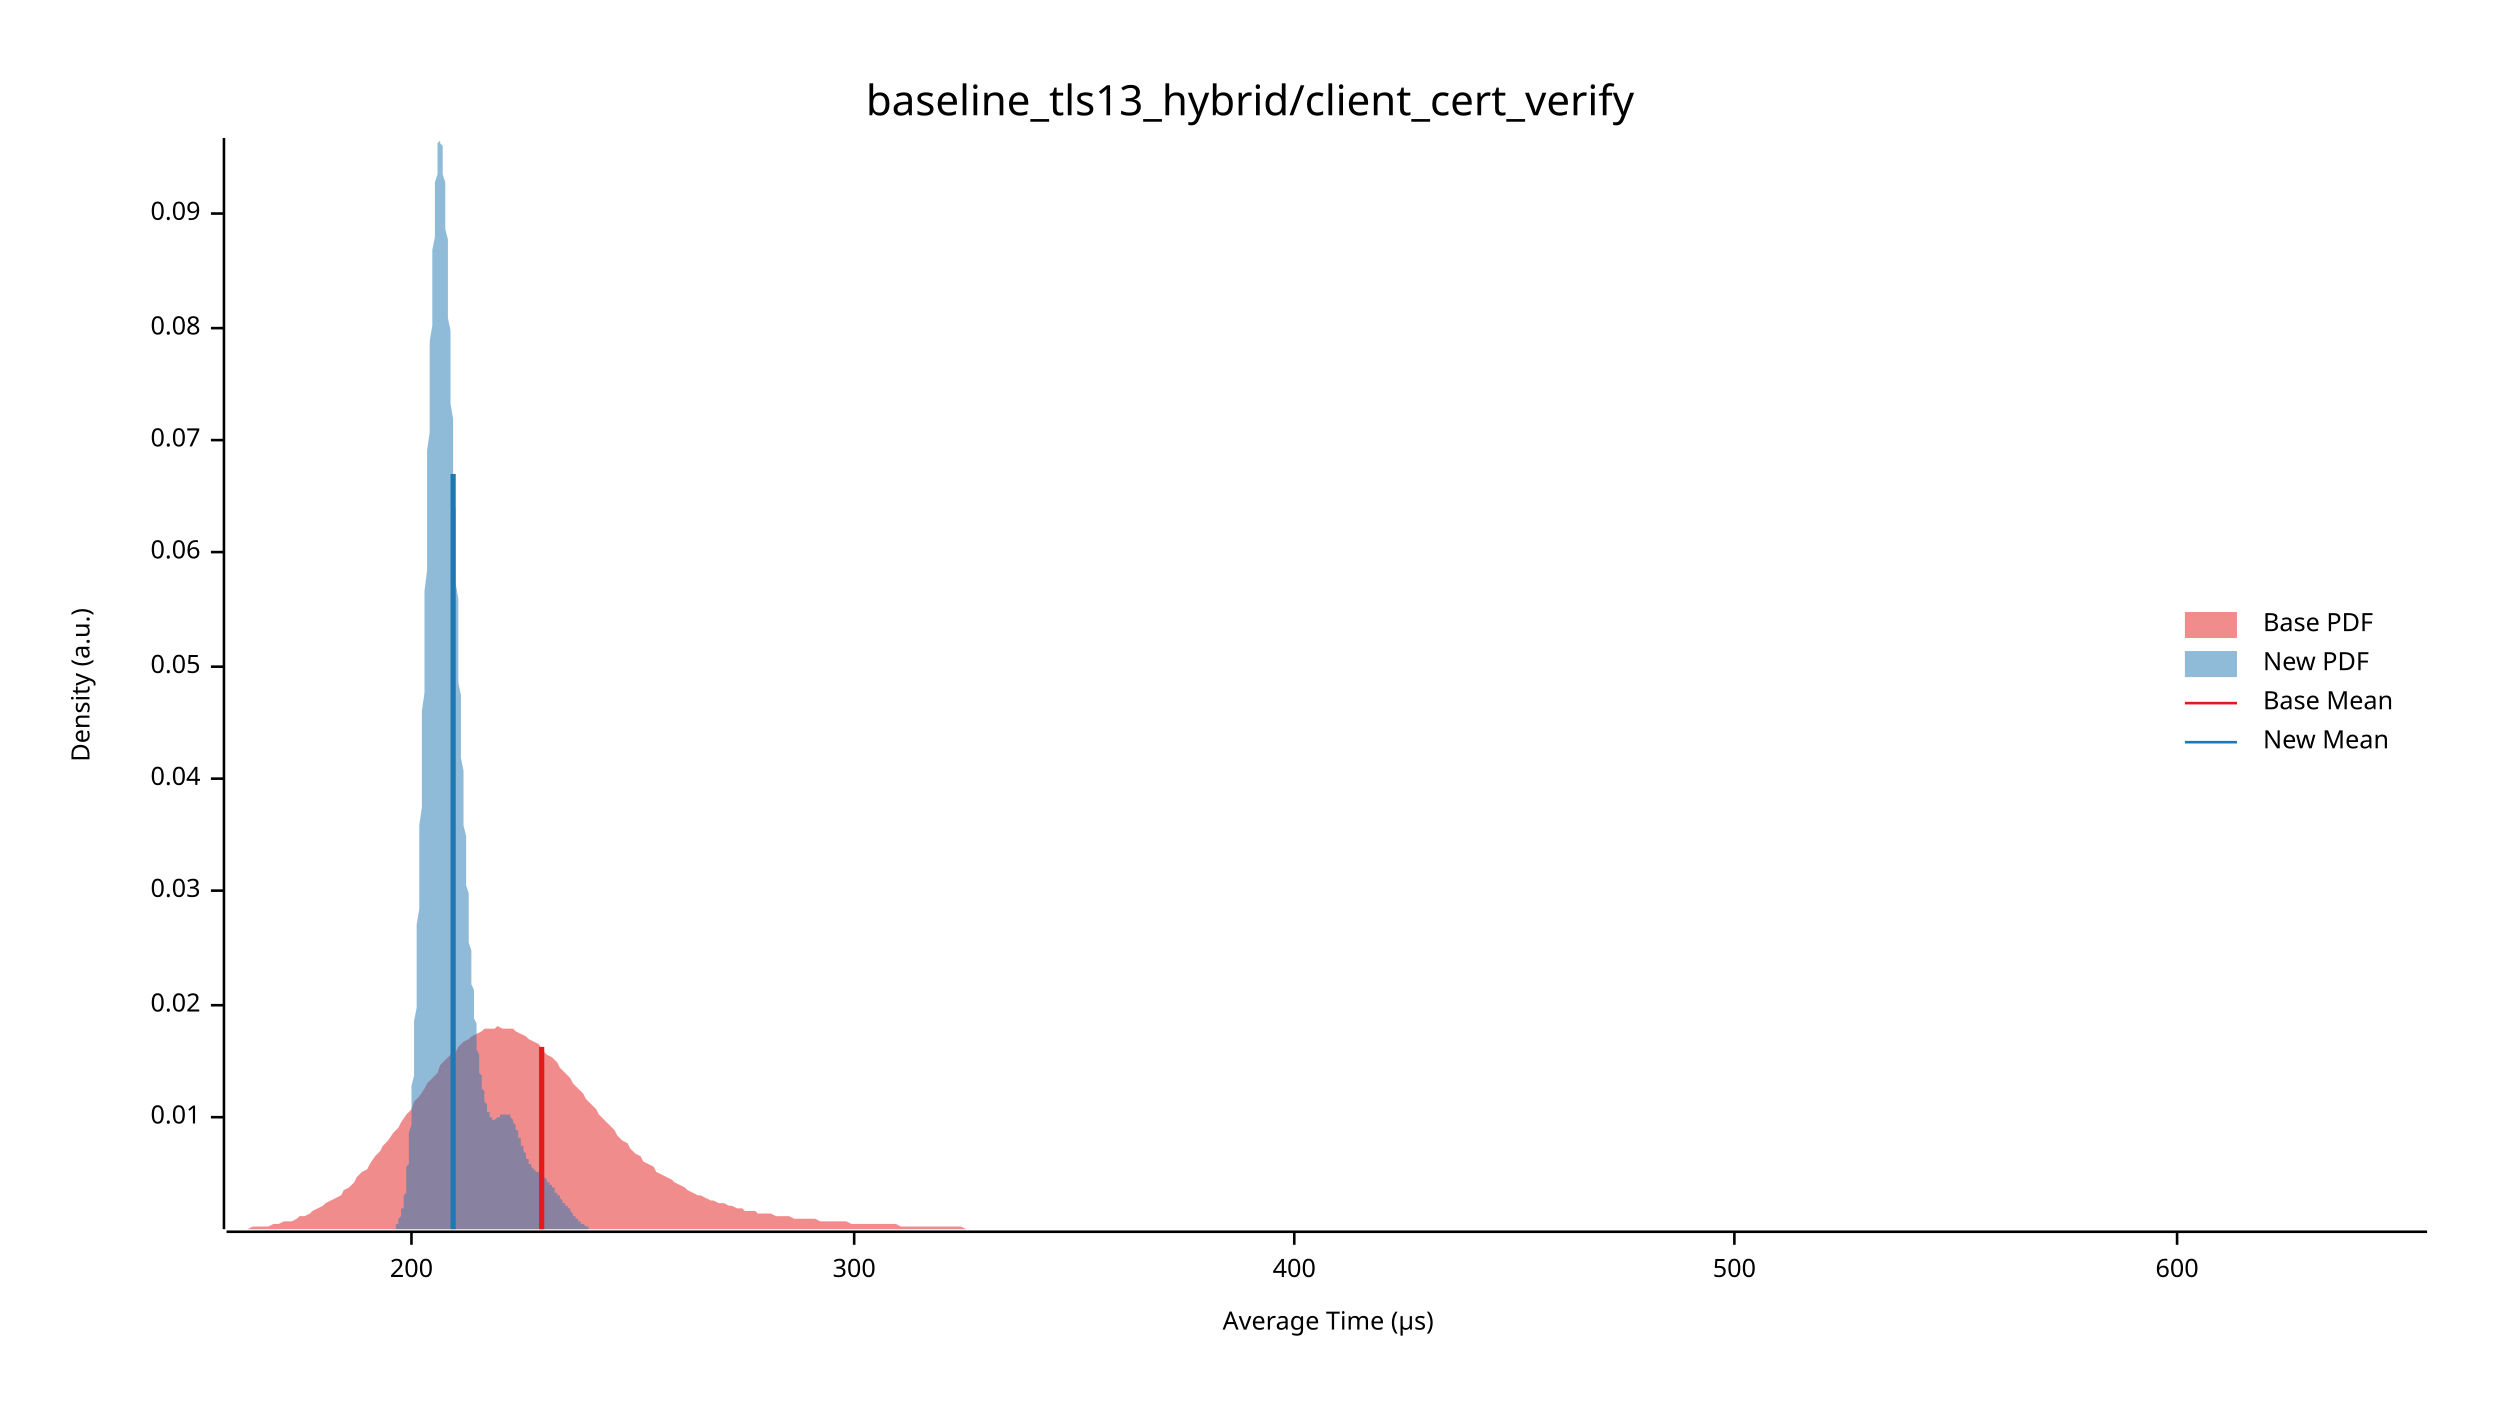
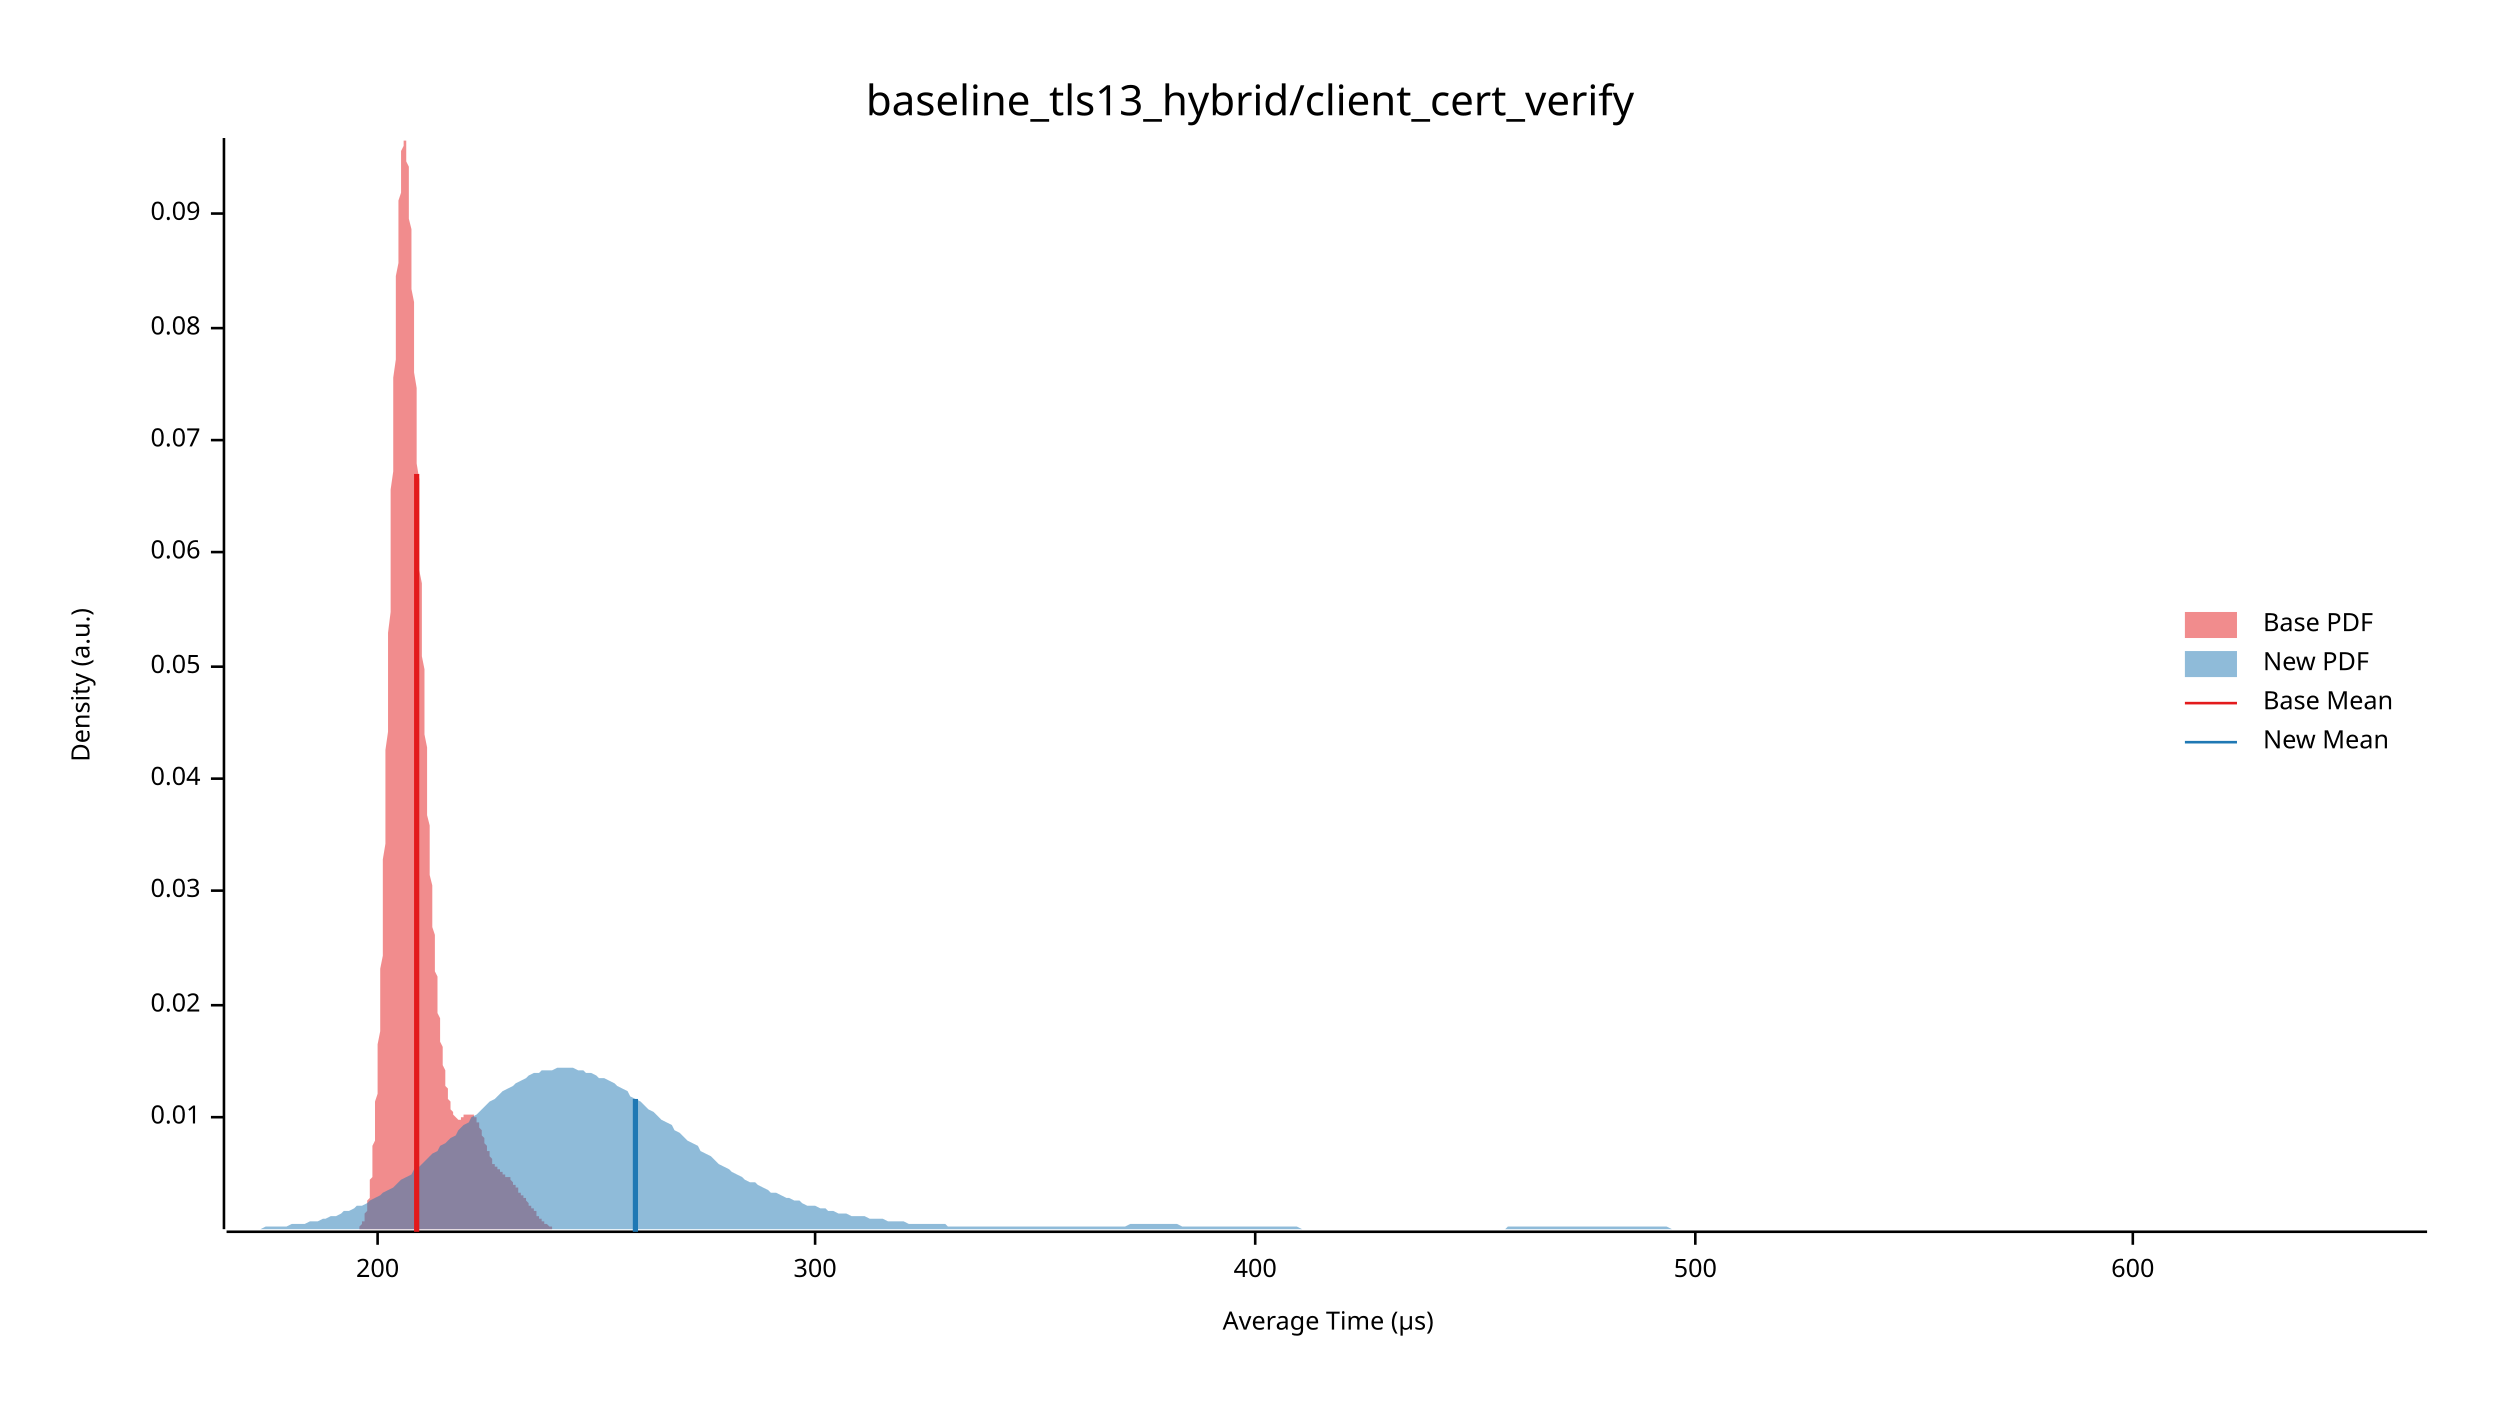
<svg xmlns="http://www.w3.org/2000/svg" width="960" height="540" viewBox="0 0 960 540">
  <text x="480" y="32" dy="0.76em" text-anchor="middle" font-family="sans-serif" font-size="16.129" opacity="1" fill="#000000">
baseline_tls13_hybrid/client_cert_verify
</text>
  <text x="27" y="263" dy="0.76em" text-anchor="middle" font-family="sans-serif" font-size="9.677" opacity="1" fill="#000000" transform="rotate(270, 27, 263)">
Density (a.u.)
</text>
  <text x="510" y="513" dy="-0.5ex" text-anchor="middle" font-family="sans-serif" font-size="9.677" opacity="1" fill="#000000">
Average Time (µs)
</text>
  <polyline fill="none" opacity="1" stroke="#000000" stroke-width="1" points="86,53 86,472 " />
  <text x="77" y="429" dy="0.5ex" text-anchor="end" font-family="sans-serif" font-size="9.677" opacity="1" fill="#000000">
0.01
</text>
  <polyline fill="none" opacity="1" stroke="#000000" stroke-width="1" points="81,429 86,429 " />
  <text x="77" y="386" dy="0.5ex" text-anchor="end" font-family="sans-serif" font-size="9.677" opacity="1" fill="#000000">
0.02
</text>
  <polyline fill="none" opacity="1" stroke="#000000" stroke-width="1" points="81,386 86,386 " />
  <text x="77" y="342" dy="0.5ex" text-anchor="end" font-family="sans-serif" font-size="9.677" opacity="1" fill="#000000">
0.03
</text>
  <polyline fill="none" opacity="1" stroke="#000000" stroke-width="1" points="81,342 86,342 " />
  <text x="77" y="299" dy="0.5ex" text-anchor="end" font-family="sans-serif" font-size="9.677" opacity="1" fill="#000000">
0.04
</text>
  <polyline fill="none" opacity="1" stroke="#000000" stroke-width="1" points="81,299 86,299 " />
  <text x="77" y="256" dy="0.5ex" text-anchor="end" font-family="sans-serif" font-size="9.677" opacity="1" fill="#000000">
0.05
</text>
  <polyline fill="none" opacity="1" stroke="#000000" stroke-width="1" points="81,256 86,256 " />
  <text x="77" y="212" dy="0.5ex" text-anchor="end" font-family="sans-serif" font-size="9.677" opacity="1" fill="#000000">
0.06
</text>
  <polyline fill="none" opacity="1" stroke="#000000" stroke-width="1" points="81,212 86,212 " />
  <text x="77" y="169" dy="0.5ex" text-anchor="end" font-family="sans-serif" font-size="9.677" opacity="1" fill="#000000">
0.07
</text>
  <polyline fill="none" opacity="1" stroke="#000000" stroke-width="1" points="81,169 86,169 " />
  <text x="77" y="126" dy="0.5ex" text-anchor="end" font-family="sans-serif" font-size="9.677" opacity="1" fill="#000000">
0.08
</text>
  <polyline fill="none" opacity="1" stroke="#000000" stroke-width="1" points="81,126 86,126 " />
  <text x="77" y="82" dy="0.5ex" text-anchor="end" font-family="sans-serif" font-size="9.677" opacity="1" fill="#000000">
0.09
</text>
  <polyline fill="none" opacity="1" stroke="#000000" stroke-width="1" points="81,82 86,82 " />
  <polyline fill="none" opacity="1" stroke="#000000" stroke-width="1" points="87,473 932,473 " />
-   <text x="158" y="483" dy="0.76em" text-anchor="middle" font-family="sans-serif" font-size="9.677" opacity="1" fill="#000000">
+   <text x="145" y="483" dy="0.76em" text-anchor="middle" font-family="sans-serif" font-size="9.677" opacity="1" fill="#000000">
200
</text>
-   <polyline fill="none" opacity="1" stroke="#000000" stroke-width="1" points="158,473 158,478 " />
-   <text x="328" y="483" dy="0.76em" text-anchor="middle" font-family="sans-serif" font-size="9.677" opacity="1" fill="#000000">
+   <polyline fill="none" opacity="1" stroke="#000000" stroke-width="1" points="145,473 145,478 " />
+   <text x="313" y="483" dy="0.76em" text-anchor="middle" font-family="sans-serif" font-size="9.677" opacity="1" fill="#000000">
300
</text>
-   <polyline fill="none" opacity="1" stroke="#000000" stroke-width="1" points="328,473 328,478 " />
-   <text x="497" y="483" dy="0.76em" text-anchor="middle" font-family="sans-serif" font-size="9.677" opacity="1" fill="#000000">
+   <polyline fill="none" opacity="1" stroke="#000000" stroke-width="1" points="313,473 313,478 " />
+   <text x="482" y="483" dy="0.76em" text-anchor="middle" font-family="sans-serif" font-size="9.677" opacity="1" fill="#000000">
400
</text>
-   <polyline fill="none" opacity="1" stroke="#000000" stroke-width="1" points="497,473 497,478 " />
-   <text x="666" y="483" dy="0.76em" text-anchor="middle" font-family="sans-serif" font-size="9.677" opacity="1" fill="#000000">
+   <polyline fill="none" opacity="1" stroke="#000000" stroke-width="1" points="482,473 482,478 " />
+   <text x="651" y="483" dy="0.76em" text-anchor="middle" font-family="sans-serif" font-size="9.677" opacity="1" fill="#000000">
500
</text>
-   <polyline fill="none" opacity="1" stroke="#000000" stroke-width="1" points="666,473 666,478 " />
-   <text x="836" y="483" dy="0.76em" text-anchor="middle" font-family="sans-serif" font-size="9.677" opacity="1" fill="#000000">
+   <polyline fill="none" opacity="1" stroke="#000000" stroke-width="1" points="651,473 651,478 " />
+   <text x="819" y="483" dy="0.76em" text-anchor="middle" font-family="sans-serif" font-size="9.677" opacity="1" fill="#000000">
600
</text>
-   <polyline fill="none" opacity="1" stroke="#000000" stroke-width="1" points="836,473 836,478 " />
-   <polygon opacity="0.5" fill="#E31A1C" points="87,472 88,472 90,472 92,472 93,472 95,472 97,471 98,471 100,471 102,471 103,471 105,470 107,470 109,469 110,469 112,469 114,468 115,467 117,467 119,466 120,465 122,464 124,463 125,462 127,461 129,460 131,459 132,457 134,456 136,454 137,452 139,450 141,449 142,447 144,444 146,442 147,440 149,438 151,435 153,433 154,431 156,428 158,426 159,423 161,421 163,418 164,416 166,414 168,412 169,409 171,407 173,405 175,404 176,402 178,400 180,399 181,398 183,397 185,396 186,395 188,395 190,395 191,394 193,395 195,395 197,395 198,396 200,397 202,398 203,399 205,400 207,401 208,403 210,405 212,406 214,408 215,410 217,412 219,414 220,416 222,418 224,420 225,422 227,424 229,426 230,428 232,430 234,432 236,434 237,436 239,438 241,439 242,441 244,443 246,444 247,446 249,447 251,448 252,450 254,451 256,452 258,453 259,454 261,455 263,456 264,457 266,458 268,459 269,459 271,460 273,461 274,461 276,462 278,462 280,463 281,463 283,464 285,464 286,465 288,465 290,465 291,466 293,466 295,466 296,466 298,467 300,467 302,467 303,467 305,468 307,468 308,468 310,468 312,468 313,468 315,469 317,469 318,469 320,469 322,469 324,469 325,469 327,470 329,470 330,470 332,470 334,470 335,470 337,470 339,470 341,470 342,470 344,470 346,471 347,471 349,471 351,471 352,471 354,471 356,471 357,471 359,471 361,471 363,471 364,471 366,471 368,471 369,471 371,472 373,472 374,472 376,472 378,472 379,472 381,472 383,472 385,472 386,472 388,472 390,472 391,472 393,472 395,472 396,472 398,472 400,472 401,472 403,472 405,472 407,472 408,472 410,472 412,472 413,472 415,472 417,472 418,472 420,472 422,472 423,472 425,472 427,472 429,472 430,472 432,472 434,472 435,472 437,472 439,472 440,472 442,472 444,472 445,472 447,472 449,472 451,472 452,472 454,472 456,472 457,472 459,472 461,472 462,472 464,472 466,472 468,472 469,472 471,472 473,472 474,472 476,472 478,472 479,472 481,472 483,472 484,472 486,472 488,472 490,472 491,472 493,472 495,472 496,472 498,472 500,472 501,472 503,472 505,472 506,472 508,472 510,472 512,472 513,472 515,472 517,472 518,472 520,472 522,472 523,472 525,472 527,472 528,472 530,472 532,472 534,472 535,472 537,472 539,472 540,472 542,472 544,472 545,472 547,472 549,472 550,472 552,472 554,472 556,472 557,472 559,472 561,472 562,472 564,472 566,472 567,472 569,472 571,472 573,472 574,472 576,472 578,472 579,472 581,472 583,472 584,472 586,472 588,472 589,472 591,472 593,472 595,472 596,472 598,472 600,472 601,472 603,472 605,472 606,472 608,472 610,472 611,472 613,472 615,472 617,472 618,472 620,472 622,472 623,472 625,472 627,472 628,472 630,472 632,472 633,472 635,472 637,472 639,472 640,472 642,472 644,472 645,472 647,472 649,472 650,472 652,472 654,472 655,472 657,472 659,472 661,472 662,472 664,472 666,472 667,472 669,472 671,472 672,472 674,472 676,472 677,472 679,472 681,472 683,472 684,472 686,472 688,472 689,472 691,472 693,472 694,472 696,472 698,472 700,472 701,472 703,472 705,472 706,472 708,472 710,472 711,472 713,472 715,472 716,472 718,472 720,472 722,472 723,472 725,472 727,472 728,472 730,472 732,472 733,472 735,472 737,472 738,472 740,472 742,472 744,472 745,472 747,472 749,472 750,472 752,472 754,472 755,472 757,472 759,472 760,472 762,472 764,472 766,472 767,472 769,472 771,472 772,472 774,472 776,472 777,472 779,472 781,472 782,472 784,472 786,472 788,472 789,472 791,472 793,472 794,472 796,472 798,472 799,472 801,472 803,472 804,472 806,472 808,472 810,472 811,472 813,472 815,472 816,472 818,472 820,472 821,472 823,472 825,472 827,472 828,472 830,472 832,472 833,472 835,472 837,472 838,472 840,472 842,472 843,472 845,472 847,472 849,472 850,472 852,472 854,472 855,472 857,472 859,472 860,472 862,472 864,472 865,472 867,472 869,472 871,472 872,472 874,472 876,472 877,472 879,472 881,472 882,472 884,472 886,472 887,472 889,472 891,472 893,472 894,472 896,472 898,472 899,472 901,472 903,472 904,472 906,472 908,472 909,472 911,472 913,472 915,472 916,472 918,472 920,472 921,472 923,472 925,472 926,472 928,472 930,472 932,472 932,472 87,472 " />
-   <polygon opacity="0.5" fill="#1F78B4" points="152,471 152,471 152,471 152,471 152,470 152,470 153,470 153,470 153,469 153,469 153,469 153,468 153,468 154,467 154,467 154,466 154,466 154,465 154,464 155,464 155,463 155,462 155,461 155,460 155,459 156,458 156,456 156,455 156,453 156,452 156,450 156,448 157,447 157,444 157,442 157,440 157,438 157,435 158,432 158,430 158,427 158,423 158,420 158,417 159,413 159,409 159,405 159,401 159,396 159,392 160,387 160,382 160,377 160,372 160,367 160,361 160,355 161,349 161,343 161,337 161,330 161,324 161,317 162,310 162,303 162,296 162,288 162,281 162,273 163,266 163,258 163,251 163,243 163,235 163,227 164,219 164,212 164,204 164,196 164,188 164,181 164,173 165,166 165,159 165,152 165,145 165,138 165,131 166,125 166,118 166,112 166,106 166,101 166,96 167,91 167,86 167,82 167,77 167,74 167,70 168,67 168,64 168,62 168,59 168,58 168,56 168,55 169,54 169,54 169,53 169,54 169,54 169,55 170,56 170,58 170,60 170,62 170,64 170,67 171,70 171,73 171,76 171,80 171,84 171,88 172,92 172,97 172,101 172,106 172,111 172,116 172,122 173,127 173,132 173,138 173,143 173,149 173,155 174,161 174,166 174,172 174,178 174,184 174,190 175,196 175,201 175,207 175,213 175,219 175,224 176,230 176,235 176,241 176,246 176,252 176,257 176,262 177,267 177,272 177,277 177,282 177,287 177,291 178,296 178,300 178,305 178,309 178,313 178,317 179,321 179,325 179,329 179,332 179,336 179,340 180,343 180,346 180,350 180,353 180,356 180,359 180,362 181,365 181,367 181,370 181,373 181,375 181,378 182,380 182,382 182,385 182,387 182,389 182,391 183,393 183,395 183,397 183,398 183,400 183,402 183,403 184,405 184,406 184,408 184,409 184,411 184,412 185,413 185,414 185,415 185,416 185,417 185,418 186,419 186,420 186,421 186,422 186,422 186,423 187,424 187,424 187,425 187,426 187,426 187,427 187,427 188,427 188,428 188,428 188,428 188,429 188,429 189,429 189,429 189,429 189,429 189,429 189,430 190,430 190,430 190,430 190,430 190,430 190,430 191,429 191,429 191,429 191,429 191,429 191,429 191,429 192,429 192,429 192,429 192,428 192,428 192,428 193,428 193,428 193,428 193,428 193,428 193,428 194,428 194,428 194,428 194,428 194,428 194,428 195,428 195,428 195,428 195,428 195,428 195,428 195,428 196,428 196,428 196,429 196,429 196,429 196,429 197,430 197,430 197,430 197,431 197,431 197,431 198,432 198,432 198,432 198,433 198,433 198,434 199,434 199,435 199,435 199,435 199,436 199,436 199,437 200,437 200,438 200,438 200,439 200,439 200,440 201,440 201,441 201,441 201,441 201,442 201,442 202,443 202,443 202,444 202,444 202,444 202,445 203,445 203,445 203,446 203,446 203,446 203,447 203,447 204,447 204,447 204,448 204,448 204,448 204,448 205,449 205,449 205,449 205,449 205,449 205,449 206,450 206,450 206,450 206,450 206,450 206,450 207,450 207,450 207,450 207,451 207,451 207,451 207,451 208,451 208,451 208,451 208,451 208,452 208,452 209,452 209,452 209,452 209,452 209,452 209,452 210,453 210,453 210,453 210,453 210,453 210,453 210,454 211,454 211,454 211,454 211,454 211,455 211,455 212,455 212,455 212,456 212,456 212,456 212,456 213,456 213,457 213,457 213,457 213,457 213,458 214,458 214,458 214,458 214,458 214,459 214,459 214,459 215,459 215,460 215,460 215,460 215,460 215,460 216,461 216,461 216,461 216,461 216,461 216,462 217,462 217,462 217,462 217,462 217,463 217,463 218,463 218,463 218,463 218,464 218,464 218,464 218,464 219,464 219,465 219,465 219,465 219,465 219,465 220,466 220,466 220,466 220,466 220,466 220,467 221,467 221,467 221,467 221,467 221,467 221,468 222,468 222,468 222,468 222,468 222,469 222,469 222,469 223,469 223,469 223,469 223,469 223,470 223,470 224,470 224,470 224,470 224,470 224,470 224,470 225,471 225,471 225,471 225,471 225,471 225,471 226,471 226,471 226,471 226,471 226,471 226,472 226,472 227,472 227,472 227,472 227,472 227,472 227,472 228,472 228,472 228,472 228,472 228,472 228,472 229,472 229,472 229,472 229,472 229,472 229,472 230,472 230,472 230,472 230,472 230,472 230,472 230,472 231,472 231,472 231,472 231,472 231,472 231,472 152,472 " />
-   <polyline fill="none" opacity="1" stroke="#E31A1C" stroke-width="2" points="208,472 208,402 " />
-   <polyline fill="none" opacity="1" stroke="#1F78B4" stroke-width="2" points="174,472 174,182 " />
+   <polyline fill="none" opacity="1" stroke="#000000" stroke-width="1" points="819,473 819,478 " />
+   <polygon opacity="0.5" fill="#E31A1C" points="138,471 138,471 138,471 138,471 139,470 139,470 139,470 139,470 139,469 139,469 140,469 140,468 140,468 140,467 140,467 140,466 140,466 141,465 141,464 141,464 141,463 141,462 141,461 142,460 142,459 142,458 142,456 142,455 142,453 143,452 143,450 143,448 143,447 143,445 143,442 143,440 144,438 144,435 144,432 144,430 144,427 144,423 145,420 145,417 145,413 145,409 145,405 145,401 146,396 146,392 146,387 146,382 146,377 146,372 147,367 147,361 147,355 147,349 147,343 147,337 147,330 148,324 148,317 148,310 148,303 148,296 148,288 149,281 149,273 149,266 149,258 149,251 149,243 150,235 150,227 150,219 150,212 150,204 150,196 150,188 151,181 151,173 151,166 151,159 151,152 151,145 152,138 152,131 152,125 152,118 152,112 152,106 153,101 153,96 153,91 153,86 153,82 153,77 154,74 154,70 154,67 154,64 154,62 154,59 154,58 155,56 155,55 155,54 155,54 155,53 155,54 156,54 156,55 156,56 156,58 156,60 156,62 157,64 157,67 157,70 157,73 157,76 157,80 157,84 158,88 158,92 158,97 158,101 158,106 158,111 159,116 159,122 159,127 159,132 159,138 159,143 160,149 160,155 160,161 160,166 160,172 160,178 161,184 161,190 161,196 161,201 161,207 161,213 161,219 162,224 162,230 162,235 162,241 162,246 162,252 163,257 163,262 163,267 163,272 163,277 163,282 164,287 164,291 164,296 164,300 164,305 164,309 164,313 165,317 165,321 165,325 165,329 165,332 165,336 166,340 166,343 166,346 166,350 166,353 166,356 167,359 167,362 167,365 167,367 167,370 167,373 168,375 168,378 168,380 168,382 168,385 168,387 168,389 169,391 169,393 169,395 169,397 169,398 169,400 170,402 170,403 170,405 170,406 170,408 170,409 171,411 171,412 171,413 171,414 171,415 171,416 171,417 172,418 172,419 172,420 172,421 172,422 172,422 173,423 173,424 173,424 173,425 173,426 173,426 174,427 174,427 174,427 174,428 174,428 174,428 175,429 175,429 175,429 175,429 175,429 175,429 175,429 176,430 176,430 176,430 176,430 176,430 176,430 177,430 177,429 177,429 177,429 177,429 177,429 178,429 178,429 178,429 178,429 178,429 178,428 178,428 179,428 179,428 179,428 179,428 179,428 179,428 180,428 180,428 180,428 180,428 180,428 180,428 181,428 181,428 181,428 181,428 181,428 181,428 182,428 182,428 182,428 182,428 182,429 182,429 182,429 183,429 183,430 183,430 183,430 183,431 183,431 184,431 184,432 184,432 184,432 184,433 184,433 185,434 185,434 185,435 185,435 185,435 185,436 185,436 186,437 186,437 186,438 186,438 186,439 186,439 187,440 187,440 187,441 187,441 187,442 187,442 188,442 188,443 188,443 188,444 188,444 188,444 189,445 189,445 189,445 189,446 189,446 189,446 189,447 190,447 190,447 190,447 190,448 190,448 190,448 191,448 191,449 191,449 191,449 191,449 191,449 192,449 192,450 192,450 192,450 192,450 192,450 192,450 193,450 193,450 193,450 193,451 193,451 193,451 194,451 194,451 194,451 194,451 194,451 194,452 195,452 195,452 195,452 195,452 195,452 195,452 196,452 196,453 196,453 196,453 196,453 196,453 196,453 197,454 197,454 197,454 197,454 197,454 197,455 198,455 198,455 198,455 198,456 198,456 198,456 199,456 199,456 199,457 199,457 199,457 199,457 199,458 200,458 200,458 200,458 200,458 200,459 200,459 201,459 201,459 201,460 201,460 201,460 201,460 202,460 202,461 202,461 202,461 202,461 202,461 203,462 203,462 203,462 203,462 203,462 203,463 203,463 204,463 204,463 204,463 204,464 204,464 204,464 205,464 205,464 205,465 205,465 205,465 205,465 206,465 206,466 206,466 206,466 206,466 206,466 206,467 207,467 207,467 207,467 207,467 207,468 207,468 208,468 208,468 208,468 208,468 208,469 208,469 209,469 209,469 209,469 209,469 209,469 209,470 210,470 210,470 210,470 210,470 210,470 210,470 210,470 211,471 211,471 211,471 211,471 211,471 211,471 212,471 212,471 212,471 212,471 212,471 212,472 213,472 213,472 213,472 213,472 213,472 213,472 213,472 214,472 214,472 214,472 214,472 214,472 214,472 215,472 215,472 215,472 215,472 215,472 215,472 216,472 216,472 216,472 216,472 216,472 216,472 217,472 217,472 217,472 217,472 217,472 217,472 217,472 138,472 " />
+   <polygon opacity="0.5" fill="#1F78B4" points="87,472 88,472 90,472 92,472 93,472 95,472 97,472 98,472 100,472 102,471 103,471 105,471 107,471 109,471 110,471 112,470 114,470 115,470 117,470 119,469 120,469 122,469 124,468 125,468 127,467 129,467 131,466 132,465 134,465 136,464 137,463 139,463 141,462 142,461 144,460 146,459 147,458 149,457 151,456 153,454 154,453 156,452 158,451 159,449 161,448 163,446 164,445 166,443 168,442 169,440 171,439 173,437 175,436 176,434 178,432 180,431 181,429 183,428 185,426 186,425 188,423 190,422 191,421 193,419 195,418 197,417 198,416 200,415 202,414 203,413 205,412 207,412 208,411 210,411 212,411 214,410 215,410 217,410 219,410 220,410 222,411 224,411 225,412 227,412 229,413 230,414 232,414 234,415 236,416 237,417 239,418 241,419 242,421 244,422 246,423 247,424 249,426 251,427 252,428 254,430 256,431 258,432 259,434 261,435 263,437 264,438 266,439 268,440 269,442 271,443 273,444 274,445 276,447 278,448 280,449 281,450 283,451 285,452 286,453 288,454 290,454 291,455 293,456 295,457 296,458 298,458 300,459 302,460 303,460 305,461 307,461 308,462 310,463 312,463 313,463 315,464 317,464 318,465 320,465 322,466 324,466 325,466 327,467 329,467 330,467 332,467 334,468 335,468 337,468 339,468 341,469 342,469 344,469 346,469 347,469 349,470 351,470 352,470 354,470 356,470 357,470 359,470 361,470 363,470 364,471 366,471 368,471 369,471 371,471 373,471 374,471 376,471 378,471 379,471 381,471 383,471 385,471 386,471 388,471 390,471 391,471 393,471 395,471 396,471 398,471 400,471 401,471 403,471 405,471 407,471 408,471 410,471 412,471 413,471 415,471 417,471 418,471 420,471 422,471 423,471 425,471 427,471 429,471 430,471 432,471 434,470 435,470 437,470 439,470 440,470 442,470 444,470 445,470 447,470 449,470 451,470 452,470 454,471 456,471 457,471 459,471 461,471 462,471 464,471 466,471 468,471 469,471 471,471 473,471 474,471 476,471 478,471 479,471 481,471 483,471 484,471 486,471 488,471 490,471 491,471 493,471 495,471 496,471 498,471 500,472 501,472 503,472 505,472 506,472 508,472 510,472 512,472 513,472 515,472 517,472 518,472 520,472 522,472 523,472 525,472 527,472 528,472 530,472 532,472 534,472 535,472 537,472 539,472 540,472 542,472 544,472 545,472 547,472 549,472 550,472 552,472 554,472 556,472 557,472 559,472 561,472 562,472 564,472 566,472 567,472 569,472 571,472 573,472 574,472 576,472 578,472 579,471 581,471 583,471 584,471 586,471 588,471 589,471 591,471 593,471 595,471 596,471 598,471 600,471 601,471 603,471 605,471 606,471 608,471 610,471 611,471 613,471 615,471 617,471 618,471 620,471 622,471 623,471 625,471 627,471 628,471 630,471 632,471 633,471 635,471 637,471 639,471 640,471 642,472 644,472 645,472 647,472 649,472 650,472 652,472 654,472 655,472 657,472 659,472 661,472 662,472 664,472 666,472 667,472 669,472 671,472 672,472 674,472 676,472 677,472 679,472 681,472 683,472 684,472 686,472 688,472 689,472 691,472 693,472 694,472 696,472 698,472 700,472 701,472 703,472 705,472 706,472 708,472 710,472 711,472 713,472 715,472 716,472 718,472 720,472 722,472 723,472 725,472 727,472 728,472 730,472 732,472 733,472 735,472 737,472 738,472 740,472 742,472 744,472 745,472 747,472 749,472 750,472 752,472 754,472 755,472 757,472 759,472 760,472 762,472 764,472 766,472 767,472 769,472 771,472 772,472 774,472 776,472 777,472 779,472 781,472 782,472 784,472 786,472 788,472 789,472 791,472 793,472 794,472 796,472 798,472 799,472 801,472 803,472 804,472 806,472 808,472 810,472 811,472 813,472 815,472 816,472 818,472 820,472 821,472 823,472 825,472 827,472 828,472 830,472 832,472 833,472 835,472 837,472 838,472 840,472 842,472 843,472 845,472 847,472 849,472 850,472 852,472 854,472 855,472 857,472 859,472 860,472 862,472 864,472 865,472 867,472 869,472 871,472 872,472 874,472 876,472 877,472 879,472 881,472 882,472 884,472 886,472 887,472 889,472 891,472 893,472 894,472 896,472 898,472 899,472 901,472 903,472 904,472 906,472 908,472 909,472 911,472 913,472 915,472 916,472 918,472 920,472 921,472 923,472 925,472 926,472 928,472 930,472 932,472 932,472 87,472 " />
+   <polyline fill="none" opacity="1" stroke="#E31A1C" stroke-width="2" points="160,473 160,182 " />
+   <polyline fill="none" opacity="1" stroke="#1F78B4" stroke-width="2" points="244,473 244,422 " />
  <text x="869" y="235" dy="0.76em" text-anchor="start" font-family="sans-serif" font-size="9.677" opacity="1" fill="#000000">
Base PDF
</text>
  <text x="869" y="250" dy="0.76em" text-anchor="start" font-family="sans-serif" font-size="9.677" opacity="1" fill="#000000">
New PDF
</text>
  <text x="869" y="265" dy="0.76em" text-anchor="start" font-family="sans-serif" font-size="9.677" opacity="1" fill="#000000">
Base Mean
</text>
  <text x="869" y="280" dy="0.76em" text-anchor="start" font-family="sans-serif" font-size="9.677" opacity="1" fill="#000000">
New Mean
</text>
  <rect x="839" y="235" width="20" height="10" opacity="0.5" fill="#E31A1C" stroke="none" />
  <rect x="839" y="250" width="20" height="10" opacity="0.5" fill="#1F78B4" stroke="none" />
  <polyline fill="none" opacity="1" stroke="#E31A1C" stroke-width="1" points="839,270 859,270 " />
  <polyline fill="none" opacity="1" stroke="#1F78B4" stroke-width="1" points="839,285 859,285 " />
</svg>
